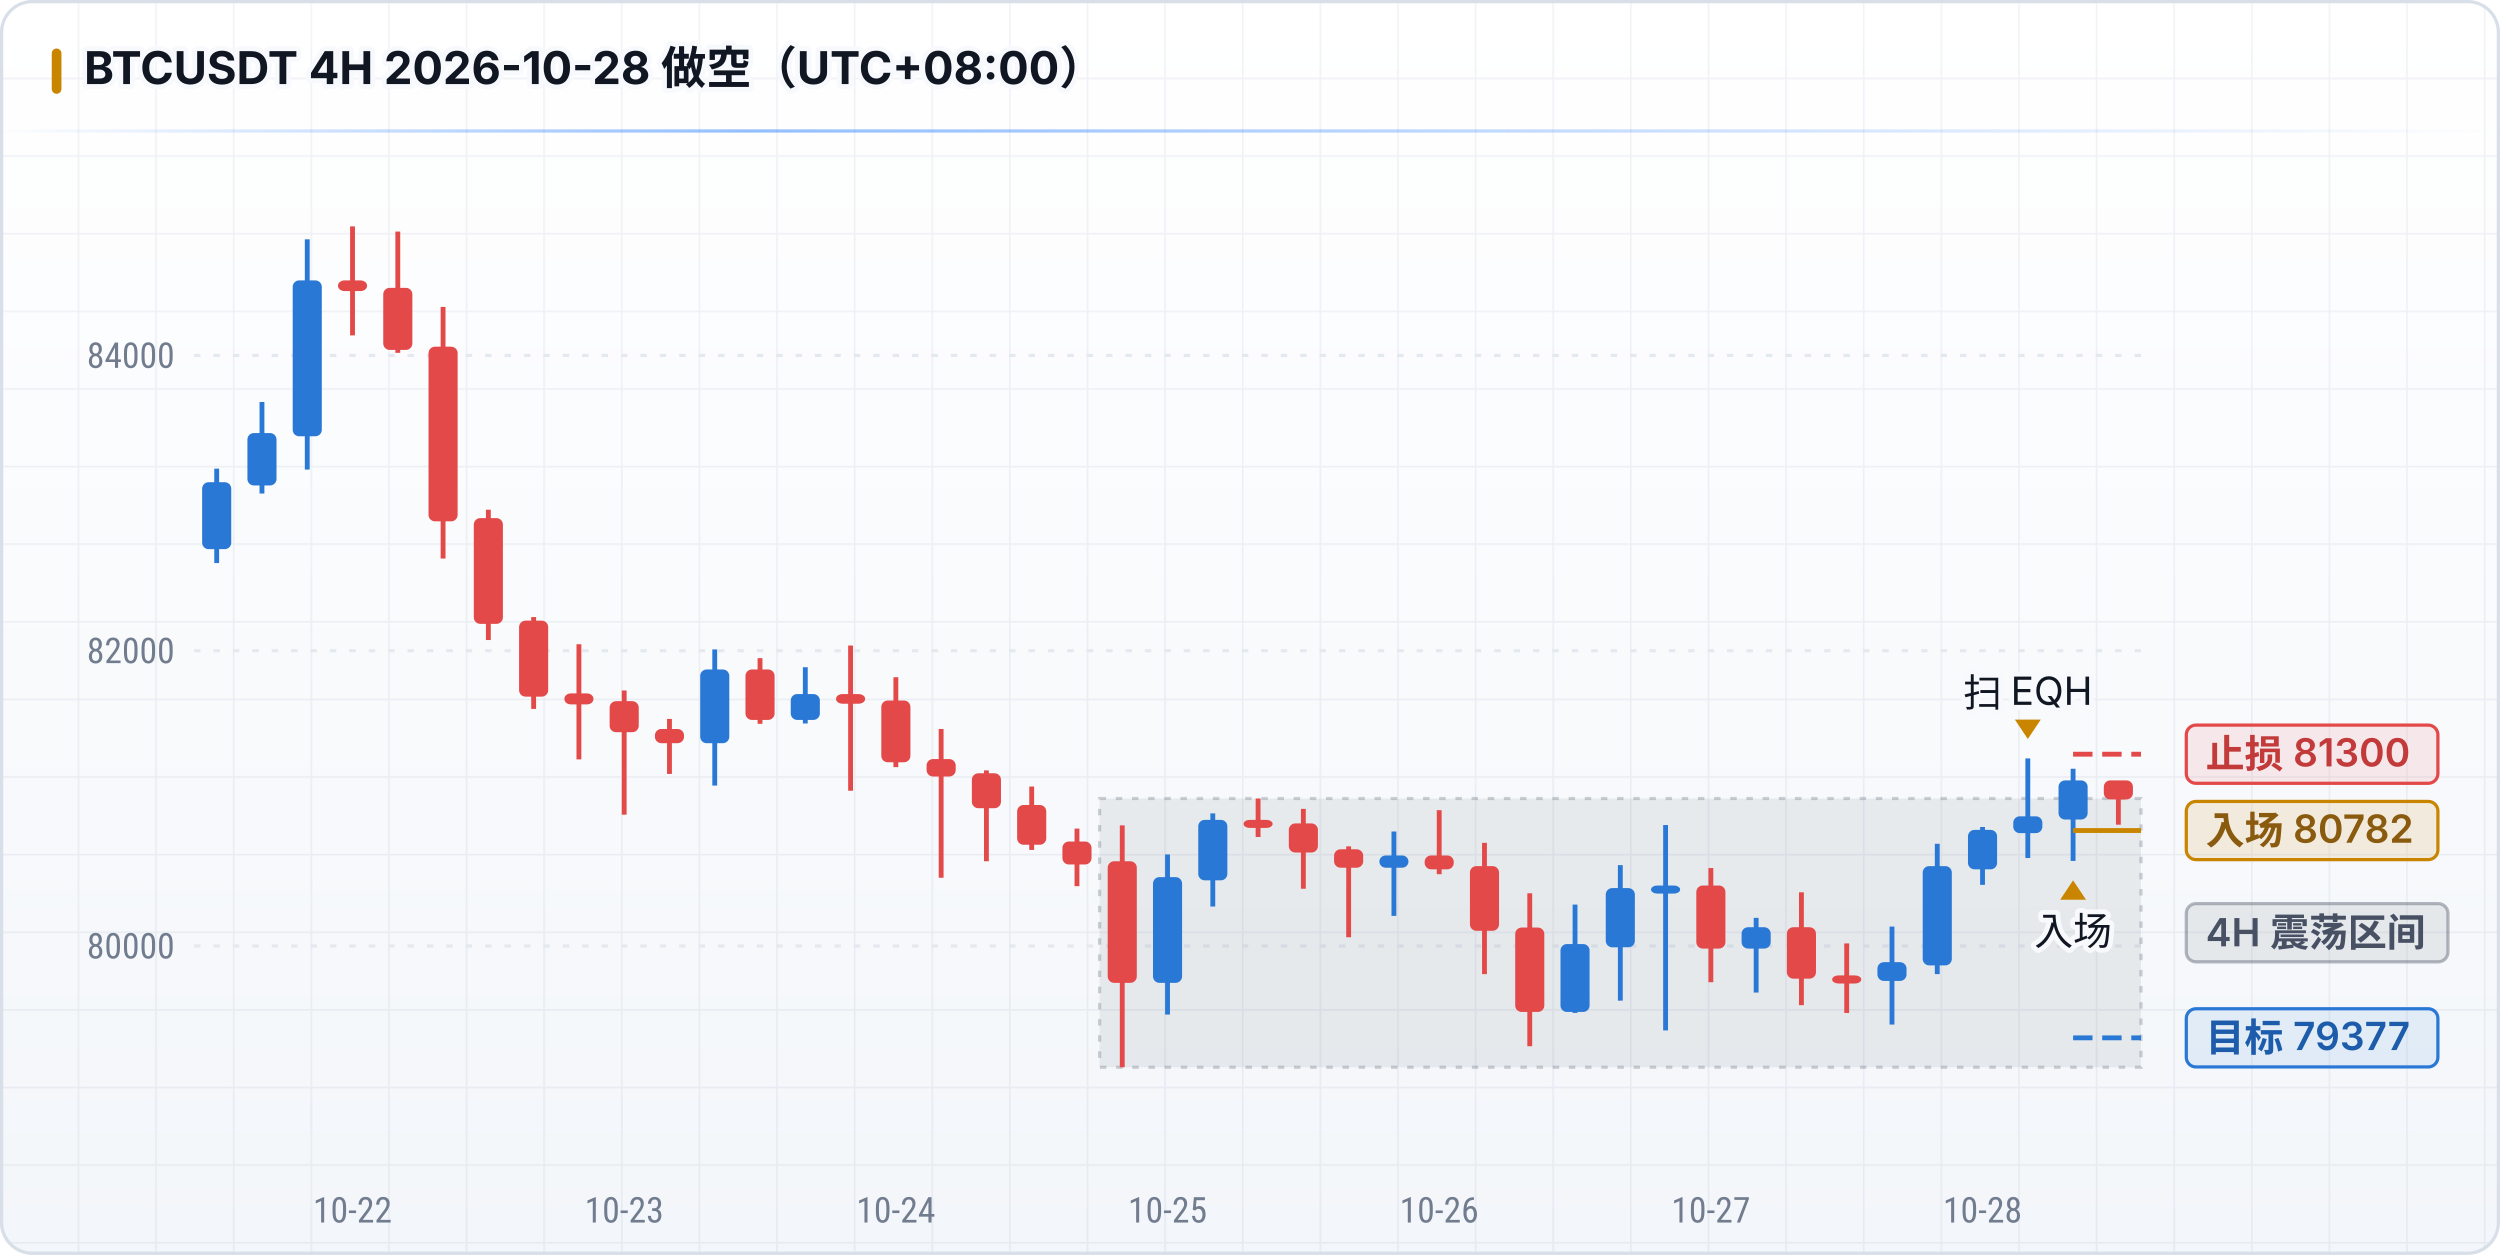
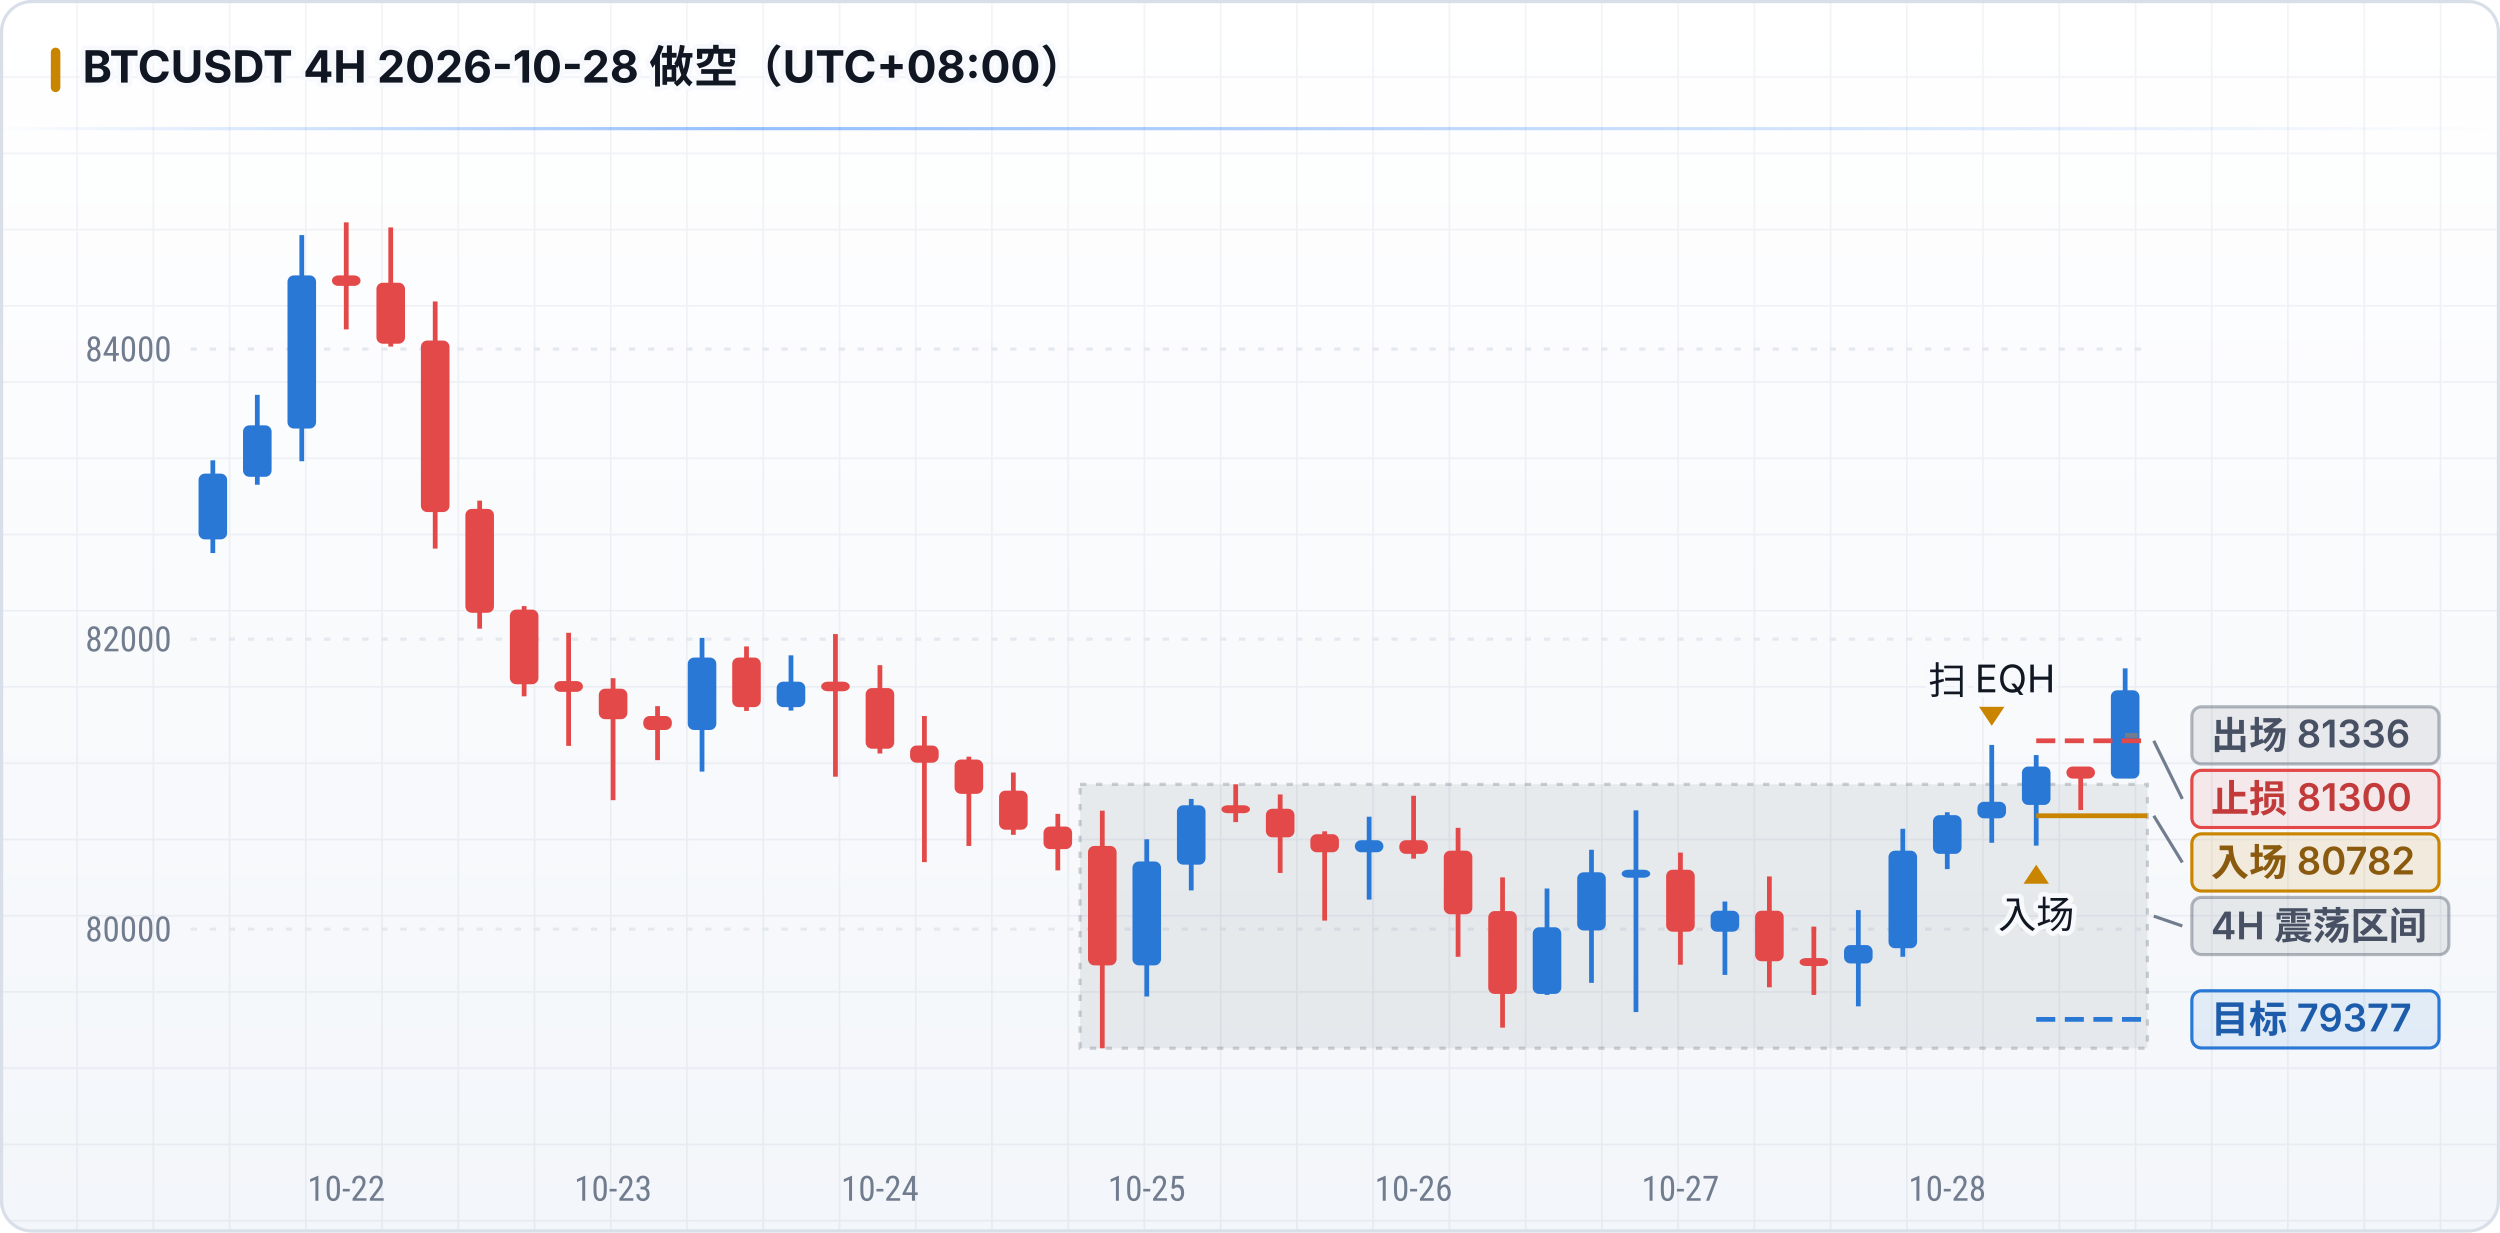
- <svg xmlns="http://www.w3.org/2000/svg" width="773" height="388" viewBox="0 0 773 388" role="img" aria-label="BTCUSDT 4H  2026-10-28 做空（UTC+08:00）">
+ <svg xmlns="http://www.w3.org/2000/svg" width="787" height="388" viewBox="0 0 787 388" role="img" aria-label="BTCUSDT 4H  2026-10-28 做空（UTC+08:00）">
  <style>
  .bg { fill: url(#bg); }
  .bg-grid { stroke: rgba(28, 60, 110, 0.06); }
  .frame { fill: none; stroke: #d8dfe9; }
  .title-mark { fill: #c98500; }
  .title { fill: #111722; font-weight: 650; font-size: 14px; }
  text { font-family: -apple-system, BlinkMacSystemFont, 'PingFang SC', 'Microsoft YaHei', sans-serif; font-size: 12px; fill: #111722; paint-order: stroke; stroke: #f7f9fc; stroke-width: 3px; stroke-linejoin: round; }
  .muted { fill: #475163; }
  .wick { stroke-width: 1.5; }
  .up { fill: #2a78d6; stroke: #2a78d6; }
  .down { fill: #e34948; stroke: #e34948; }
  .z-bull { fill: rgba(42, 120, 214, 0.13); stroke: rgba(42, 120, 214, 0.55); }
  .z-bear { fill: rgba(227, 73, 72, 0.11); stroke: rgba(227, 73, 72, 0.55); }
  .z-neutral { fill: rgba(71, 81, 99, 0.09); stroke: rgba(71, 81, 99, 0.25); stroke-dasharray: 2 3; }
  .z-accent { fill: rgba(212, 145, 34, 0.18); stroke: rgba(201, 133, 0, 0.75); }
  .l-neutral { stroke: #717c8e; stroke-dasharray: 4 3; }
  .l-stop { stroke: #e34948; stroke-dasharray: 6 3; }
  .l-target { stroke: #2a78d6; stroke-dasharray: 6 3; }
  .l-entry { stroke: #c98500; }
  .bracket { stroke: #717c8e; fill: none; }
  .grid { stroke: #e4e9f0; stroke-dasharray: 2 4; }
  .tick { font-family: 'DIN Alternate', 'Bahnschrift', 'Roboto Condensed', sans-serif; font-size: 11px; fill: #717c8e; stroke: none; }
  .arrow { fill: #c98500; stroke: none; }
  .tag rect { stroke-width: 1; }
  .tag text { stroke: none; font-weight: 600; }
  .t-neutral rect { fill: rgba(71, 81, 99, 0.1); stroke: rgba(71, 81, 99, 0.4); }
  .t-neutral text { fill: #475163; }
  .t-stop rect, .t-bear rect { fill: rgba(227, 73, 72, 0.1); stroke: #e34948; }
  .t-stop text, .t-bear text { fill: #c23a3a; }
  .t-target rect, .t-bull rect { fill: rgba(42, 120, 214, 0.1); stroke: #2a78d6; }
  .t-target text, .t-bull text { fill: #1c5cab; }
  .t-entry rect, .t-accent rect { fill: rgba(212, 145, 34, 0.14); stroke: #c98500; }
  .t-entry text, .t-accent text { fill: #8a5a0e; }
  @media (prefers-color-scheme: dark) {
    .bg-grid { stroke: rgba(110, 160, 230, 0.06); }
    .frame { stroke: #1c2839; }
    .title-mark { fill: #f0b44c; }
    .title, text { fill: #e3eaf4; }
    text { stroke: #0a111d; }
    .muted { fill: #a0b0c5; }
    .up { fill: #3d8bff; stroke: #3d8bff; }
    .down { fill: #f2555f; stroke: #f2555f; }
    .candles { filter: url(#glow); }
    .z-bull { fill: rgba(61, 139, 255, 0.14); stroke: rgba(61, 139, 255, 0.6); }
    .z-bear { fill: rgba(242, 85, 95, 0.13); stroke: rgba(242, 85, 95, 0.6); }
    .z-neutral { fill: rgba(160, 176, 197, 0.08); stroke: rgba(160, 176, 197, 0.25); }
    .z-accent { fill: rgba(240, 180, 76, 0.16); stroke: rgba(240, 180, 76, 0.75); }
    .l-neutral, .bracket { stroke: #8293ab; }
    .l-stop { stroke: #f2555f; }
    .l-target { stroke: #3d8bff; }
    .l-entry { stroke: #f0b44c; }
    .grid { stroke: #182334; }
    .tick { fill: #70829b; }
    .arrow { fill: #f0b44c; }
    .t-neutral rect { fill: rgba(160, 176, 197, 0.1); stroke: rgba(160, 176, 197, 0.45); }
    .t-neutral text { fill: #c5d0de; }
    .t-stop rect, .t-bear rect { fill: rgba(242, 85, 95, 0.16); stroke: #f2555f; }
    .t-stop text, .t-bear text { fill: #ff8f98; }
    .t-target rect, .t-bull rect { fill: rgba(61, 139, 255, 0.16); stroke: #3d8bff; }
    .t-target text, .t-bull text { fill: #8cc3ff; }
    .t-entry rect, .t-accent rect { fill: rgba(240, 180, 76, 0.16); stroke: #f0b44c; }
    .t-entry text, .t-accent text { fill: #ffd38a; }
  }
</style>
  <defs>
    <linearGradient id="bg" x1="0" y1="0" x2="0" y2="1">
      <stop offset="0" stop-color="#ffffff" />
      <stop offset="1" stop-color="#f3f6fa" />
    </linearGradient>
    <linearGradient id="edge" x1="0" y1="0" x2="1" y2="0">
      <stop offset="0" stop-color="#3d8bff" stop-opacity="0" />
      <stop offset="0.3" stop-color="#3d8bff" stop-opacity="0.55" />
      <stop offset="1" stop-color="#3d8bff" stop-opacity="0" />
    </linearGradient>
    <pattern id="paper" width="24" height="24" patternUnits="userSpaceOnUse">
      <path class="bg-grid" d="M24 0H0V24" fill="none" />
    </pattern>
    <filter id="glow" x="-50%" y="-10%" width="200%" height="120%">
      <feGaussianBlur stdDeviation="2.2" result="b" />
      <feMerge>
        <feMergeNode in="b" />
        <feMergeNode in="SourceGraphic" />
      </feMerge>
    </filter>
    <style>@media (prefers-color-scheme: dark) { #bg stop:first-child { stop-color: #0f1828; } #bg stop:last-child { stop-color: #070c16; } }</style>
  </defs>
-   <rect class="bg" width="773" height="388" rx="10" />
-   <rect width="773" height="388" rx="10" fill="url(#paper)" />
-   <rect class="frame" x="0.5" y="0.5" width="772" height="387" rx="9.5" />
-   <rect fill="url(#edge)" x="0" y="40" width="773" height="1" />
+   <rect class="bg" width="787" height="388" rx="10" />
+   <rect width="787" height="388" rx="10" fill="url(#paper)" />
+   <rect class="frame" x="0.5" y="0.5" width="786" height="387" rx="9.5" />
+   <rect fill="url(#edge)" x="0" y="40" width="787" height="1" />
  <rect class="title-mark" x="16" y="15" width="3" height="14" rx="1.5" />
  <text class="title" x="26" y="26">BTCUSDT 4H  2026-10-28 做空（UTC+08:00）</text>
-   <line class="grid" x1="60" x2="662" y1="292.5" y2="292.5" />
+   <line class="grid" x1="60" x2="676" y1="292.5" y2="292.5" />
  <text class="tick" x="54" y="292.5" dy="0.35em" text-anchor="end">80000</text>
-   <line class="grid" x1="60" x2="662" y1="201.2" y2="201.2" />
+   <line class="grid" x1="60" x2="676" y1="201.2" y2="201.2" />
  <text class="tick" x="54" y="201.2" dy="0.35em" text-anchor="end">82000</text>
-   <line class="grid" x1="60" x2="662" y1="109.9" y2="109.9" />
+   <line class="grid" x1="60" x2="676" y1="109.9" y2="109.9" />
  <text class="tick" x="54" y="109.9" dy="0.35em" text-anchor="end">84000</text>
  <text class="tick" x="109" y="378" text-anchor="middle">10-22</text>
  <text class="tick" x="193" y="378" text-anchor="middle">10-23</text>
  <text class="tick" x="277" y="378" text-anchor="middle">10-24</text>
  <text class="tick" x="361" y="378" text-anchor="middle">10-25</text>
  <text class="tick" x="445" y="378" text-anchor="middle">10-26</text>
  <text class="tick" x="529" y="378" text-anchor="middle">10-27</text>
  <text class="tick" x="613" y="378" text-anchor="middle">10-28</text>
-   <rect class="z-neutral" x="340" y="246.9" width="322" height="83.1" />
+   <rect class="z-neutral" x="340" y="246.9" width="336" height="83.1" />
  <g class="candles">
    <line class="wick up" x1="67" x2="67" y1="144.9" y2="174.1" />
    <rect class="up" x="63" y="149.6" width="8" height="19.7" rx="1.5" />
    <line class="wick up" x1="81" x2="81" y1="124.3" y2="152.6" />
    <rect class="up" x="77" y="134.4" width="8" height="15.2" rx="1.5" />
    <line class="wick up" x1="95" x2="95" y1="74" y2="145.2" />
    <rect class="up" x="91" y="87.2" width="8" height="47.2" rx="1.5" />
    <line class="wick down" x1="109" x2="109" y1="70" y2="103.7" />
    <rect class="down" x="105" y="87.2" width="8" height="2.3" rx="1.5" />
    <line class="wick down" x1="123" x2="123" y1="71.6" y2="109.1" />
    <rect class="down" x="119" y="89.5" width="8" height="18.2" rx="1.5" />
    <line class="wick down" x1="137" x2="137" y1="94.9" y2="172.7" />
    <rect class="down" x="133" y="107.7" width="8" height="53" rx="1.5" />
    <line class="wick down" x1="151" x2="151" y1="157.6" y2="197.9" />
    <rect class="down" x="147" y="160.7" width="8" height="31.7" rx="1.5" />
    <line class="wick down" x1="165" x2="165" y1="190.8" y2="219.2" />
    <rect class="down" x="161" y="192.4" width="8" height="22.5" rx="1.5" />
    <line class="wick down" x1="179" x2="179" y1="199.2" y2="234.8" />
    <rect class="down" x="175" y="214.9" width="8" height="2.4" rx="1.5" />
    <line class="wick down" x1="193" x2="193" y1="213.5" y2="251.9" />
    <rect class="down" x="189" y="217.3" width="8" height="8.6" rx="1.5" />
    <line class="wick down" x1="207" x2="207" y1="222.3" y2="239.3" />
    <rect class="down" x="203" y="225.9" width="8" height="3.4" rx="1.5" />
    <line class="wick up" x1="221" x2="221" y1="200.8" y2="242.9" />
    <rect class="up" x="217" y="207.5" width="8" height="21.8" rx="1.5" />
    <line class="wick down" x1="235" x2="235" y1="203.5" y2="223.8" />
    <rect class="down" x="231" y="207.5" width="8" height="14.6" rx="1.5" />
    <line class="wick up" x1="249" x2="249" y1="206.3" y2="223.7" />
    <rect class="up" x="245" y="215.1" width="8" height="7" rx="1.5" />
    <line class="wick down" x1="263" x2="263" y1="199.6" y2="244.5" />
    <rect class="down" x="259" y="215.1" width="8" height="2" rx="1.5" />
    <line class="wick down" x1="277" x2="277" y1="209.4" y2="237.2" />
    <rect class="down" x="273" y="217.1" width="8" height="18.1" rx="1.5" />
    <line class="wick down" x1="291" x2="291" y1="225.4" y2="271.4" />
    <rect class="down" x="287" y="235.2" width="8" height="4.4" rx="1.5" />
    <line class="wick down" x1="305" x2="305" y1="238.2" y2="266.3" />
    <rect class="down" x="301" y="239.6" width="8" height="9.8" rx="1.5" />
    <line class="wick down" x1="319" x2="319" y1="243.2" y2="262.8" />
    <rect class="down" x="315" y="249.4" width="8" height="11.3" rx="1.5" />
    <line class="wick down" x1="333" x2="333" y1="256.2" y2="274" />
    <rect class="down" x="329" y="260.7" width="8" height="6.1" rx="1.5" />
    <line class="wick down" x1="347" x2="347" y1="255.2" y2="330" />
    <rect class="down" x="343" y="266.8" width="8" height="36.6" rx="1.5" />
    <line class="wick up" x1="361" x2="361" y1="264.2" y2="313.7" />
    <rect class="up" x="357" y="271.7" width="8" height="31.7" rx="1.5" />
    <line class="wick up" x1="375" x2="375" y1="251.5" y2="280.3" />
    <rect class="up" x="371" y="254" width="8" height="17.7" rx="1.5" />
    <line class="wick down" x1="389" x2="389" y1="246.9" y2="258.8" />
    <rect class="down" x="385" y="254" width="8" height="1.5" rx="1.5" />
    <line class="wick down" x1="403" x2="403" y1="250.1" y2="274.8" />
    <rect class="down" x="399" y="255.1" width="8" height="8" rx="1.5" />
    <line class="wick down" x1="417" x2="417" y1="261.7" y2="289.8" />
    <rect class="down" x="413" y="263.1" width="8" height="4.7" rx="1.5" />
    <line class="wick up" x1="431" x2="431" y1="257.1" y2="283.2" />
    <rect class="up" x="427" y="265" width="8" height="2.8" rx="1.5" />
    <line class="wick down" x1="445" x2="445" y1="250.5" y2="270.3" />
    <rect class="down" x="441" y="265" width="8" height="3.3" rx="1.5" />
    <line class="wick down" x1="459" x2="459" y1="260.6" y2="301.2" />
    <rect class="down" x="455" y="268.3" width="8" height="19" rx="1.5" />
    <line class="wick down" x1="473" x2="473" y1="276.2" y2="323.5" />
    <rect class="down" x="469" y="287.3" width="8" height="25.1" rx="1.5" />
    <line class="wick up" x1="487" x2="487" y1="279.7" y2="313.2" />
    <rect class="up" x="483" y="292.4" width="8" height="20" rx="1.5" />
    <line class="wick up" x1="501" x2="501" y1="267.5" y2="309.4" />
    <rect class="up" x="497" y="275.1" width="8" height="17.3" rx="1.5" />
    <line class="wick up" x1="515" x2="515" y1="255.1" y2="318.6" />
    <rect class="up" x="511" y="274.3" width="8" height="1.5" rx="1.5" />
    <line class="wick down" x1="529" x2="529" y1="268.4" y2="303.7" />
    <rect class="down" x="525" y="274.3" width="8" height="18.5" rx="1.5" />
    <line class="wick up" x1="543" x2="543" y1="283.8" y2="306.9" />
    <rect class="up" x="539" y="287.2" width="8" height="5.6" rx="1.5" />
    <line class="wick down" x1="557" x2="557" y1="275.9" y2="310.8" />
    <rect class="down" x="553" y="287.2" width="8" height="14.9" rx="1.5" />
    <line class="wick down" x1="571" x2="571" y1="291.7" y2="313.2" />
    <rect class="down" x="567" y="302.1" width="8" height="1.5" rx="1.5" />
    <line class="wick up" x1="585" x2="585" y1="286.5" y2="316.8" />
    <rect class="up" x="581" y="298" width="8" height="4.8" rx="1.5" />
    <line class="wick up" x1="599" x2="599" y1="260.9" y2="301.2" />
    <rect class="up" x="595" y="268.3" width="8" height="29.7" rx="1.5" />
    <line class="wick up" x1="613" x2="613" y1="255.7" y2="273.6" />
    <rect class="up" x="609" y="257.1" width="8" height="11.2" rx="1.5" />
    <line class="wick up" x1="627" x2="627" y1="234.5" y2="265.3" />
    <rect class="up" x="623" y="252.9" width="8" height="4.2" rx="1.5" />
    <line class="wick up" x1="641" x2="641" y1="237.7" y2="266.2" />
    <rect class="up" x="637" y="241.8" width="8" height="11.1" rx="1.5" />
    <line class="wick down" x1="655" x2="655" y1="241.6" y2="255" />
-     <rect class="down" x="651" y="241.8" width="8" height="4.9" rx="1.5" />
-   </g>
-   <line class="l-target" x1="641" x2="662" y1="320.9" y2="320.9" stroke-width="1.5" />
-   <line class="l-stop" x1="641" x2="662" y1="233.2" y2="233.2" stroke-width="1.5" />
-   <line class="l-entry" x1="641" x2="662" y1="256.8" y2="256.8" stroke-width="1.5" />
+     <rect class="down" x="651" y="241.8" width="8" height="2.8" rx="1.5" />
+     <line class="wick up" x1="669" x2="669" y1="210.4" y2="244.6" />
+     <rect class="up" x="665" y="217.8" width="8" height="26.8" rx="1.5" />
+   </g>
+   <line class="l-target" x1="641" x2="676" y1="320.9" y2="320.9" stroke-width="1.5" />
+   <line class="l-stop" x1="641" x2="676" y1="233.2" y2="233.2" stroke-width="1.5" />
+   <line class="l-entry" x1="641" x2="676" y1="256.8" y2="256.8" stroke-width="1.5" />
+   <line class="l-neutral" x1="669" x2="676" y1="231.5" y2="231.5" stroke-width="1.5" />
+   <path class="bracket" d="M678,288.4 L687,291.5" />
  <g class="tag t-neutral">
-     <rect x="676" y="279.4" width="80.9" height="18" rx="3" />
-     <text x="682" y="288.4" dy="0.35em">4H 震荡区间</text>
+     <rect x="690" y="282.5" width="80.9" height="18" rx="3" />
+     <text x="696" y="291.5" dy="0.35em">4H 震荡区间</text>
  </g>
  <g class="tag t-target">
-     <rect x="676" y="311.9" width="77.8" height="18" rx="3" />
-     <text x="682" y="320.9" dy="0.35em">目标 79377</text>
-   </g>
+     <rect x="690" y="311.9" width="77.8" height="18" rx="3" />
+     <text x="696" y="320.9" dy="0.35em">目标 79377</text>
+   </g>
+   <path class="bracket" d="M678,233.2 L687,251.5" />
  <g class="tag t-stop">
-     <rect x="676" y="224.2" width="77.8" height="18" rx="3" />
-     <text x="682" y="233.2" dy="0.35em">止损 81300</text>
-   </g>
+     <rect x="690" y="242.5" width="77.8" height="18" rx="3" />
+     <text x="696" y="251.5" dy="0.35em">止损 81300</text>
+   </g>
+   <path class="bracket" d="M678,256.8 L687,271.5" />
  <g class="tag t-entry">
-     <rect x="676" y="247.8" width="77.8" height="18" rx="3" />
-     <text x="682" y="256.8" dy="0.35em">入场 80782</text>
+     <rect x="690" y="262.5" width="77.8" height="18" rx="3" />
+     <text x="696" y="271.5" dy="0.35em">入场 80782</text>
+   </g>
+   <g class="tag t-neutral">
+     <rect x="690" y="222.5" width="77.8" height="18" rx="3" />
+     <text x="696" y="231.5" dy="0.35em">出场 81336</text>
  </g>
  <path class="arrow" d="M641,272.2 l-4,6 h8 z" />
  <text x="641" y="292.2" text-anchor="middle">入场</text>
  <path class="arrow" d="M627,228.5 l-4,-6 h8 z" />
  <text x="627" y="218.5" text-anchor="middle">扫 EQH</text>
</svg>
